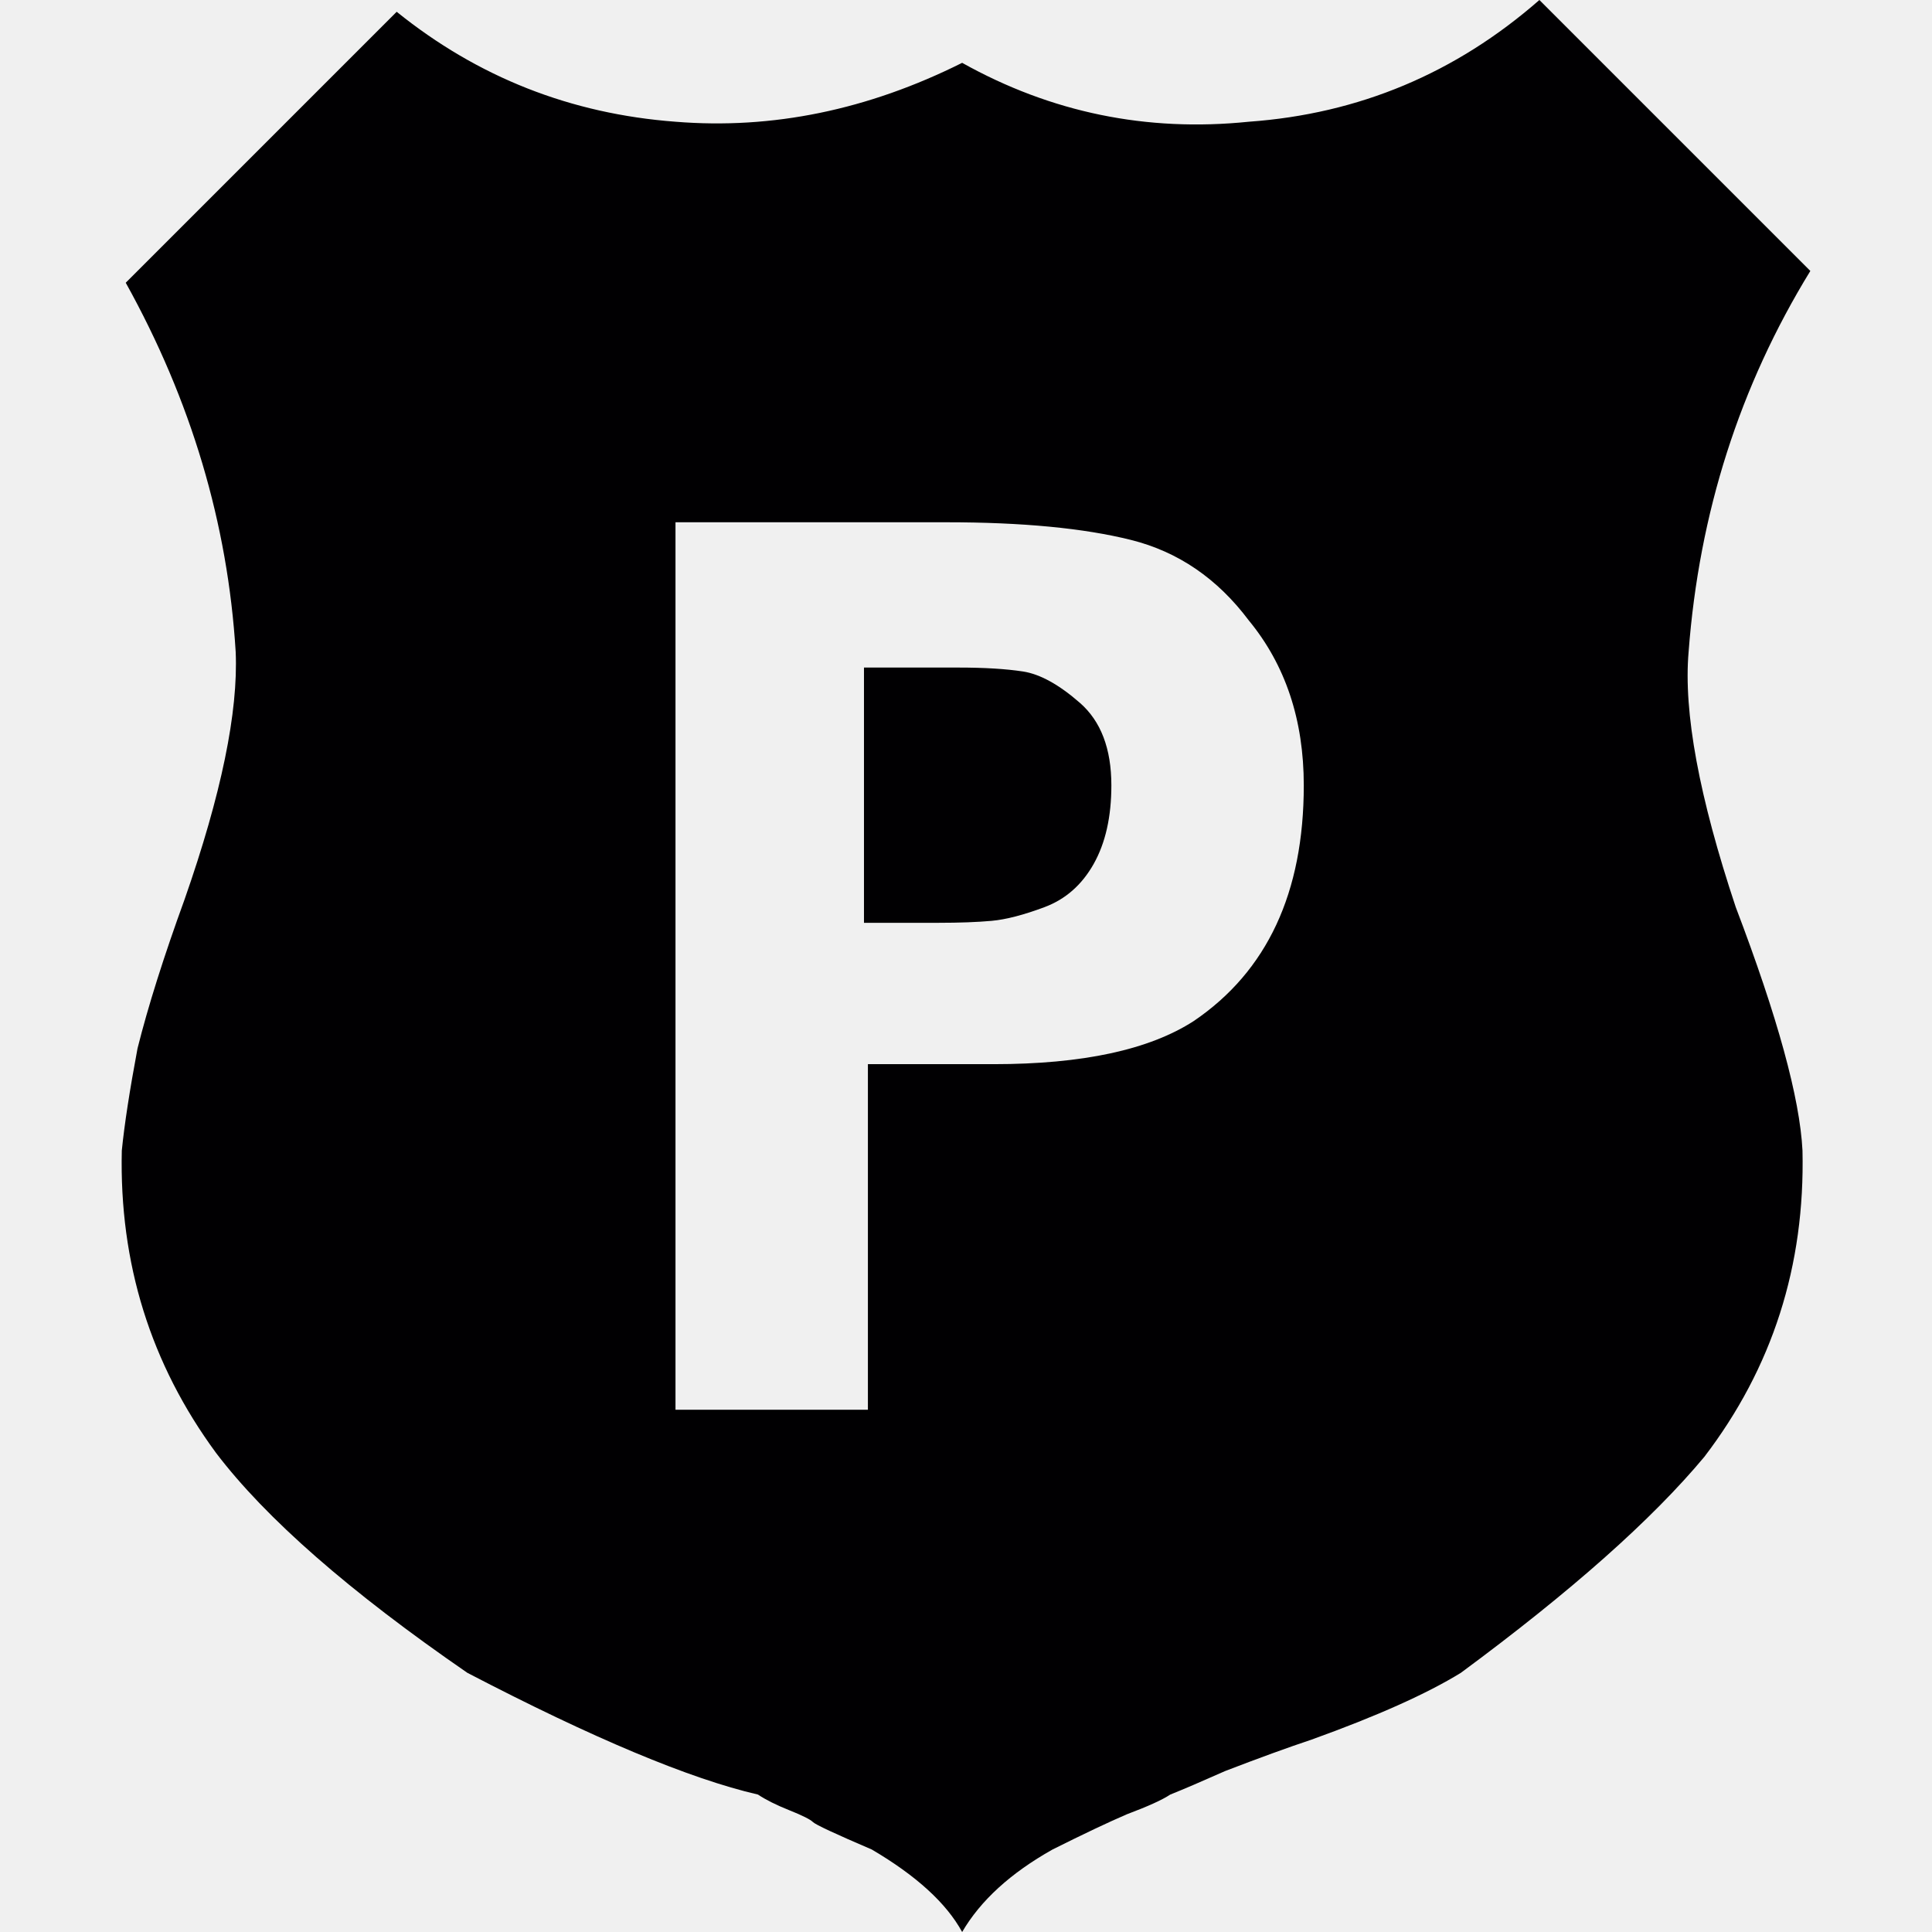
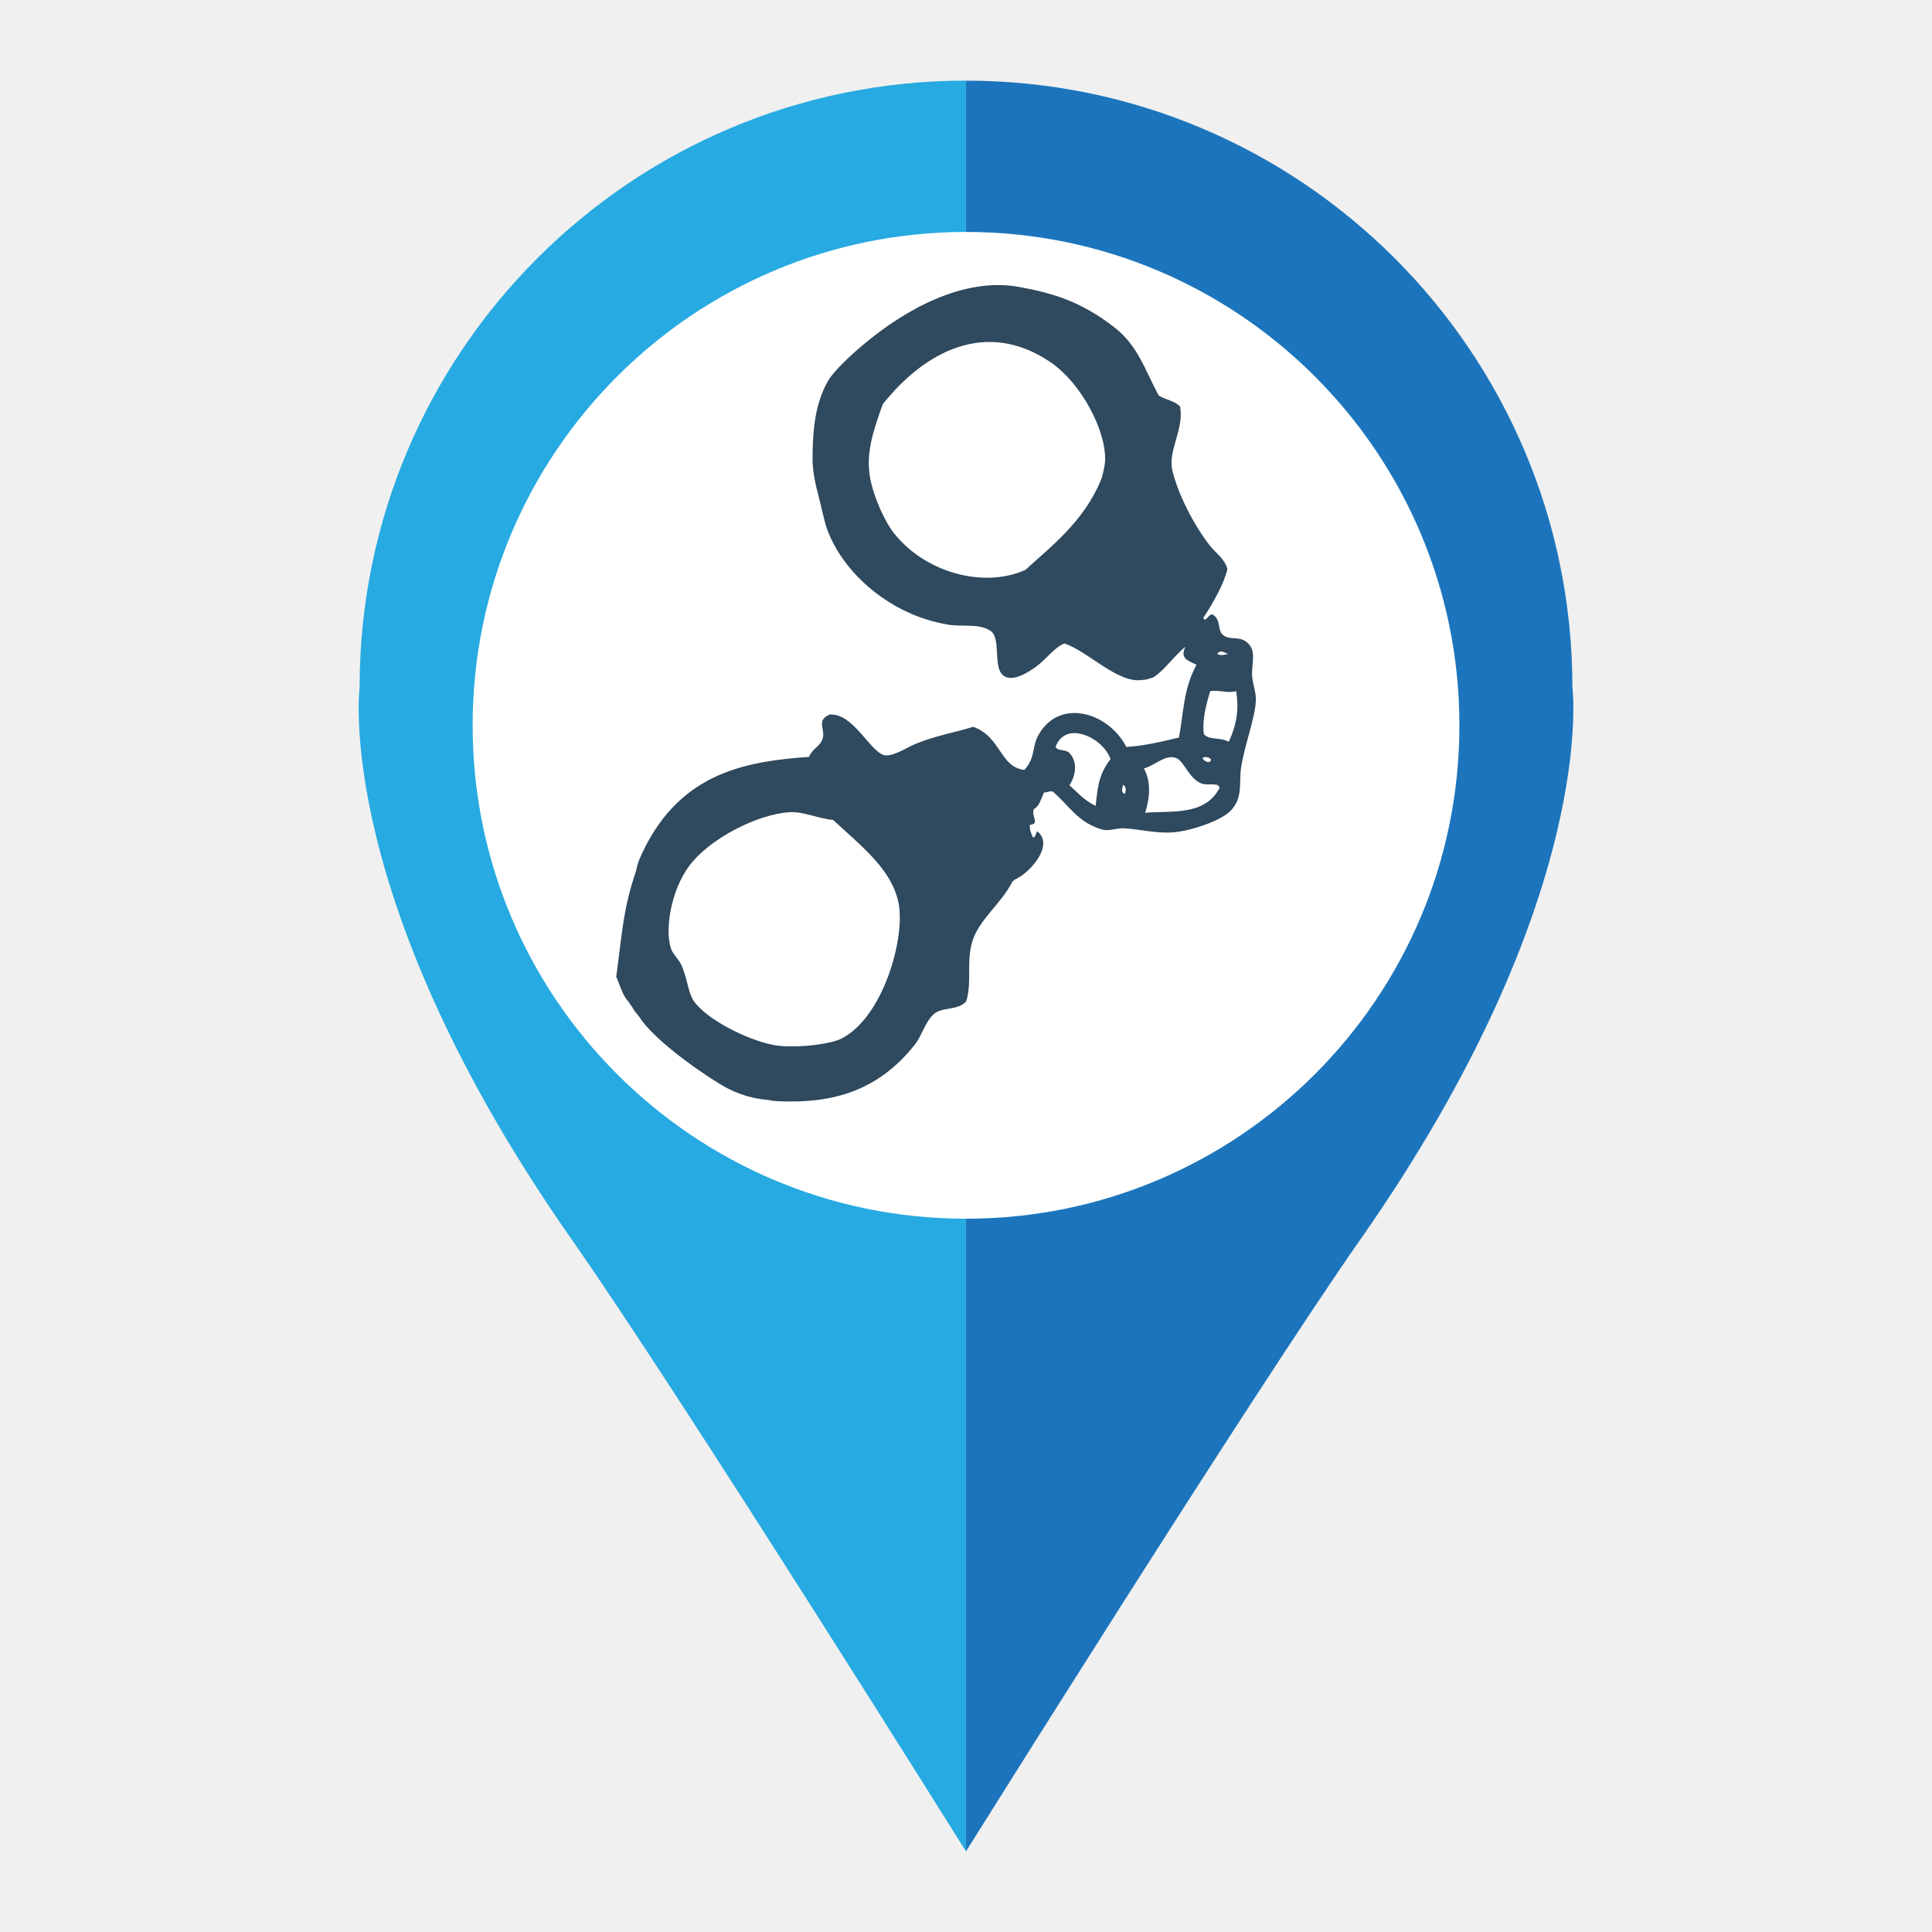
- <svg xmlns="http://www.w3.org/2000/svg" version="1.1" id="Capa_1" x="0px" y="0px" viewBox="0 0 492 492" style="enable-background:new 0 0 492 492;" xml:space="preserve">
-   <g>
-     <g>
-       <path style="fill:#010002;" d="M442.019,231c-9.333-28-13.333-49.667-12-65c2.667-35.334,13-67.667,31-97l-69-69    c-21.333,18.667-46,29-74,31c-26,2.667-50.333-2.333-73-15c-24,12-48.333,17-73,15c-26.667-2-50.333-11.333-71-28l-69,69    c16.667,30,26,61.333,28,94c0.667,15.333-3.667,36.333-13,63c-5.333,14.667-9.333,27.333-12,38c-2,10.667-3.333,19.333-4,26    c-0.667,28.667,7.333,54.333,24,77c12.667,16.667,34,35.333,64,56c32,16.667,56.667,27,74,31c2,1.333,4.667,2.667,8,4    s5.333,2.333,6,3s5.667,3,15,7c11.333,6.667,19,13.667,23,21c4.667-8,12.333-15,23-21c8-4,14.333-7,19-9c5.333-2,9-3.667,11-5    c3.333-1.333,8-3.333,14-6c8.667-3.333,16-6,22-8c16.667-6,29.333-11.667,38-17c28-20.667,48.667-39,62-55    c17.335-22.667,25.668-48.667,25-78C458.349,279.667,452.682,259,442.019,231z M304.019,260c-11.333,7.333-28.333,11-51,11h-32v88    h-49V133h69c19.333,0,35,1.5,47,4.5s22,9.833,30,20.5c9.333,11.333,14,25.333,14,42C332.019,227.333,322.686,247.333,304.019,260z    " />
-       <path style="fill:#010002;" d="M275.019,179c-5.331-4.662-10.165-7.329-14.5-8c-4.333-0.667-9.833-1-16.5-1h-24v65h19    c5.333,0,9.833-0.167,13.5-0.5s8.167-1.5,13.5-3.5s9.5-5.667,12.5-11s4.5-12,4.5-20C283.019,190.667,280.352,183.667,275.019,179z    " />
+ <svg xmlns="http://www.w3.org/2000/svg" width="100" height="100" viewBox="0 0 26.458 26.458" version="1.1" id="svg9818">
+   <defs id="defs9812" />
+   <g id="layer1" transform="translate(0,-270.5417)">
+     <g id="g169" transform="matrix(0.3527778,0,0,-0.3527778,-151.6888,378.6268)">
+       <g id="g139">
+         <path id="path530" style="fill:#1c75bc;fill-opacity:1;fill-rule:nonzero;stroke:none;stroke-width:0.161" d="m 491.023,279.708 c 0,13 -10.538,23.544 -23.541,23.544 v -10.87 c 7.006,0 12.678,-5.674 12.678,-12.675 0,-7.003 -5.672,-12.678 -12.678,-12.678 v -10.863 -21.654 c 0,0 11.114,17.76 15.301,23.741 9.307,13.285 8.24,21.454 8.24,21.454" />
+         <path id="path532" style="fill:#27aae1;fill-opacity:1;fill-rule:nonzero;stroke:none;stroke-width:0.161" d="m 467.482,292.383 v 10.87 c -12.994,0 -23.538,-10.544 -23.538,-23.544 0,0 -1.064,-8.169 8.242,-21.454 4.188,-5.981 15.296,-23.741 15.296,-23.741 v 21.654 10.863 c -6.996,0 -12.675,5.675 -12.675,12.678 0,7.001 5.679,12.675 12.675,12.675" />
+       </g>
+       <circle transform="scale(1,-1)" r="19.153" cy="-278.226" cx="467.484" id="path977-5" style="opacity:1;vector-effect:none;fill:#ffffff;fill-opacity:1;stroke:none;stroke-width:1.291;stroke-linecap:butt;stroke-linejoin:miter;stroke-miterlimit:4;stroke-dasharray:none;stroke-dashoffset:0;stroke-opacity:1" />
    </g>
+     <path id="path4632" style="fill:#2f495e;fill-opacity:1;fill-rule:evenodd;stroke:none;stroke-width:0.004" d="m 15.077,277.114 c 0.024,-0.056 0.053,-0.195 0.056,-0.25 0.025,-0.407 -0.32,-1.072 -0.745,-1.361 -0.878,-0.597 -1.719,-0.153 -2.298,0.573 -0.143,0.392 -0.233,0.686 -0.174,1.011 0.048,0.264 0.204,0.61 0.342,0.776 0.451,0.546 1.24,0.728 1.783,0.484 0.351,-0.32 0.8,-0.661 1.036,-1.232 z m -4.265,4.551 c -0.433,0.025 -1.094,0.358 -1.375,0.737 -0.248,0.334 -0.34,0.881 -0.243,1.144 0.025,0.068 0.106,0.135 0.144,0.225 0.073,0.17 0.088,0.37 0.161,0.476 0.177,0.257 0.728,0.532 1.085,0.604 0.262,0.053 0.777,-0.002 0.941,-0.087 0.574,-0.295 0.874,-1.38 0.781,-1.852 -0.091,-0.464 -0.505,-0.777 -0.897,-1.142 -0.201,-0.017 -0.408,-0.117 -0.598,-0.106 z m 4.396,-0.728 c -0.1,-0.293 -0.616,-0.539 -0.752,-0.168 0.033,0.065 0.118,0.029 0.183,0.077 0.117,0.123 0.103,0.295 0.007,0.451 0.112,0.096 0.193,0.201 0.358,0.281 0.029,-0.217 0.023,-0.403 0.204,-0.641 z m 0.171,0.351 c -0.005,0.047 -0.039,0.102 0.027,0.126 0.014,-0.05 0.022,-0.097 -0.027,-0.126 z m 1.291,-1.79 c 0.058,0.029 0.1,0.005 0.148,0.002 -0.059,-0.033 -0.116,-0.058 -0.148,-0.002 z m -0.203,1.425 c 0.012,0.033 0.1,0.091 0.118,0.025 -0.014,-0.038 -0.088,-0.051 -0.118,-0.025 z m 0.461,-0.917 c -0.108,0.035 -0.244,-0.02 -0.355,10e-4 -0.061,0.207 -0.114,0.412 -0.085,0.591 0.08,0.084 0.224,0.036 0.339,0.102 0.123,-0.259 0.138,-0.485 0.101,-0.694 z m -0.223,1.321 c -0.018,-0.009 -0.01,-0.029 -0.037,-0.037 -0.098,-0.017 -0.15,0.005 -0.214,-0.019 -0.17,-0.064 -0.234,-0.298 -0.342,-0.346 -0.142,-0.065 -0.3,0.104 -0.447,0.14 0.095,0.175 0.088,0.381 0.018,0.607 0.359,-0.031 0.817,0.049 1.021,-0.344 z m -2.289,0.055 c -0.045,-0.011 -0.078,0.013 -0.119,0.013 -0.045,0.095 -0.058,0.179 -0.137,0.227 -0.048,0.085 0.091,0.208 -0.056,0.214 -0.006,0.063 0.014,0.118 0.041,0.171 0.033,0.015 0.039,-0.059 0.061,-0.081 0.244,0.2 -0.126,0.587 -0.308,0.661 -0.046,0.041 -0.027,0.017 -0.045,0.051 -0.156,0.285 -0.406,0.469 -0.517,0.739 -0.118,0.288 -0.016,0.611 -0.105,0.879 -0.113,0.129 -0.335,0.071 -0.447,0.177 -0.117,0.11 -0.162,0.296 -0.252,0.41 -0.504,0.639 -1.127,0.812 -1.865,0.78 -0.088,-0.004 -0.115,-0.013 -0.139,-0.017 -0.202,-0.017 -0.414,-0.066 -0.657,-0.212 -0.396,-0.239 -0.941,-0.652 -1.109,-0.916 -0.038,-0.058 -0.075,-0.084 -0.104,-0.146 -0.044,-0.054 -0.039,-0.064 -0.069,-0.093 -0.076,-0.098 -0.1,-0.214 -0.15,-0.321 0.068,-0.472 0.085,-0.914 0.271,-1.447 0.015,-0.076 0.024,-0.091 0.04,-0.147 0.506,-1.188 1.429,-1.354 2.328,-1.417 0.065,-0.135 0.154,-0.137 0.189,-0.256 0.037,-0.119 -0.094,-0.244 0.095,-0.324 0.318,-0.022 0.538,0.484 0.737,0.553 0.107,0.038 0.317,-0.099 0.432,-0.148 0.275,-0.115 0.518,-0.151 0.797,-0.237 0.386,0.139 0.362,0.552 0.7,0.59 0.147,-0.156 0.109,-0.31 0.178,-0.448 0.271,-0.542 0.96,-0.361 1.219,0.133 0.249,-0.013 0.484,-0.073 0.72,-0.128 0.064,-0.331 0.059,-0.662 0.24,-0.996 -0.11,-0.058 -0.232,-0.083 -0.151,-0.247 -0.154,0.122 -0.284,0.322 -0.444,0.421 -0.062,0.019 -0.092,0.031 -0.149,0.034 -0.338,0.049 -0.736,-0.392 -1.064,-0.5 -0.141,0.054 -0.239,0.208 -0.39,0.319 -0.105,0.076 -0.314,0.21 -0.439,0.125 -0.165,-0.112 -0.022,-0.527 -0.196,-0.626 -0.171,-0.096 -0.368,-0.042 -0.575,-0.077 -0.791,-0.134 -1.424,-0.705 -1.643,-1.288 -0.049,-0.13 -0.082,-0.314 -0.125,-0.476 -0.04,-0.149 -0.08,-0.328 -0.081,-0.49 -8.1e-5,-0.306 0.011,-0.736 0.212,-1.084 0.077,-0.134 0.317,-0.356 0.482,-0.495 0.558,-0.47 1.365,-0.93 2.132,-0.791 0.478,0.086 0.858,0.206 1.301,0.549 0.327,0.254 0.411,0.559 0.612,0.937 0.107,0.067 0.216,0.069 0.294,0.153 0.058,0.309 -0.172,0.604 -0.105,0.879 0.08,0.326 0.287,0.729 0.5,1.009 0.09,0.116 0.219,0.199 0.253,0.337 -0.044,0.197 -0.207,0.485 -0.33,0.668 0.034,0.081 0.076,-0.077 0.133,-0.042 0.113,0.07 0.056,0.211 0.136,0.276 0.089,0.073 0.209,0.017 0.31,0.087 0.153,0.108 0.09,0.27 0.088,0.439 -0.001,0.126 0.057,0.254 0.053,0.364 -0.009,0.25 -0.148,0.586 -0.202,0.921 -0.033,0.209 0.032,0.417 -0.145,0.597 -0.145,0.149 -0.573,0.28 -0.79,0.296 -0.239,0.017 -0.477,-0.049 -0.681,-0.056 -0.088,-0.004 -0.195,0.043 -0.288,0.017 -0.336,-0.098 -0.447,-0.326 -0.679,-0.523" />
  </g>
-   <g>
- </g>
-   <g>
- </g>
-   <g>
- </g>
-   <g>
- </g>
-   <g>
- </g>
-   <g>
- </g>
-   <g>
- </g>
-   <g>
- </g>
-   <g>
- </g>
-   <g>
- </g>
-   <g>
- </g>
-   <g>
- </g>
-   <g>
- </g>
-   <g>
- </g>
-   <g>
- </g>
</svg>
